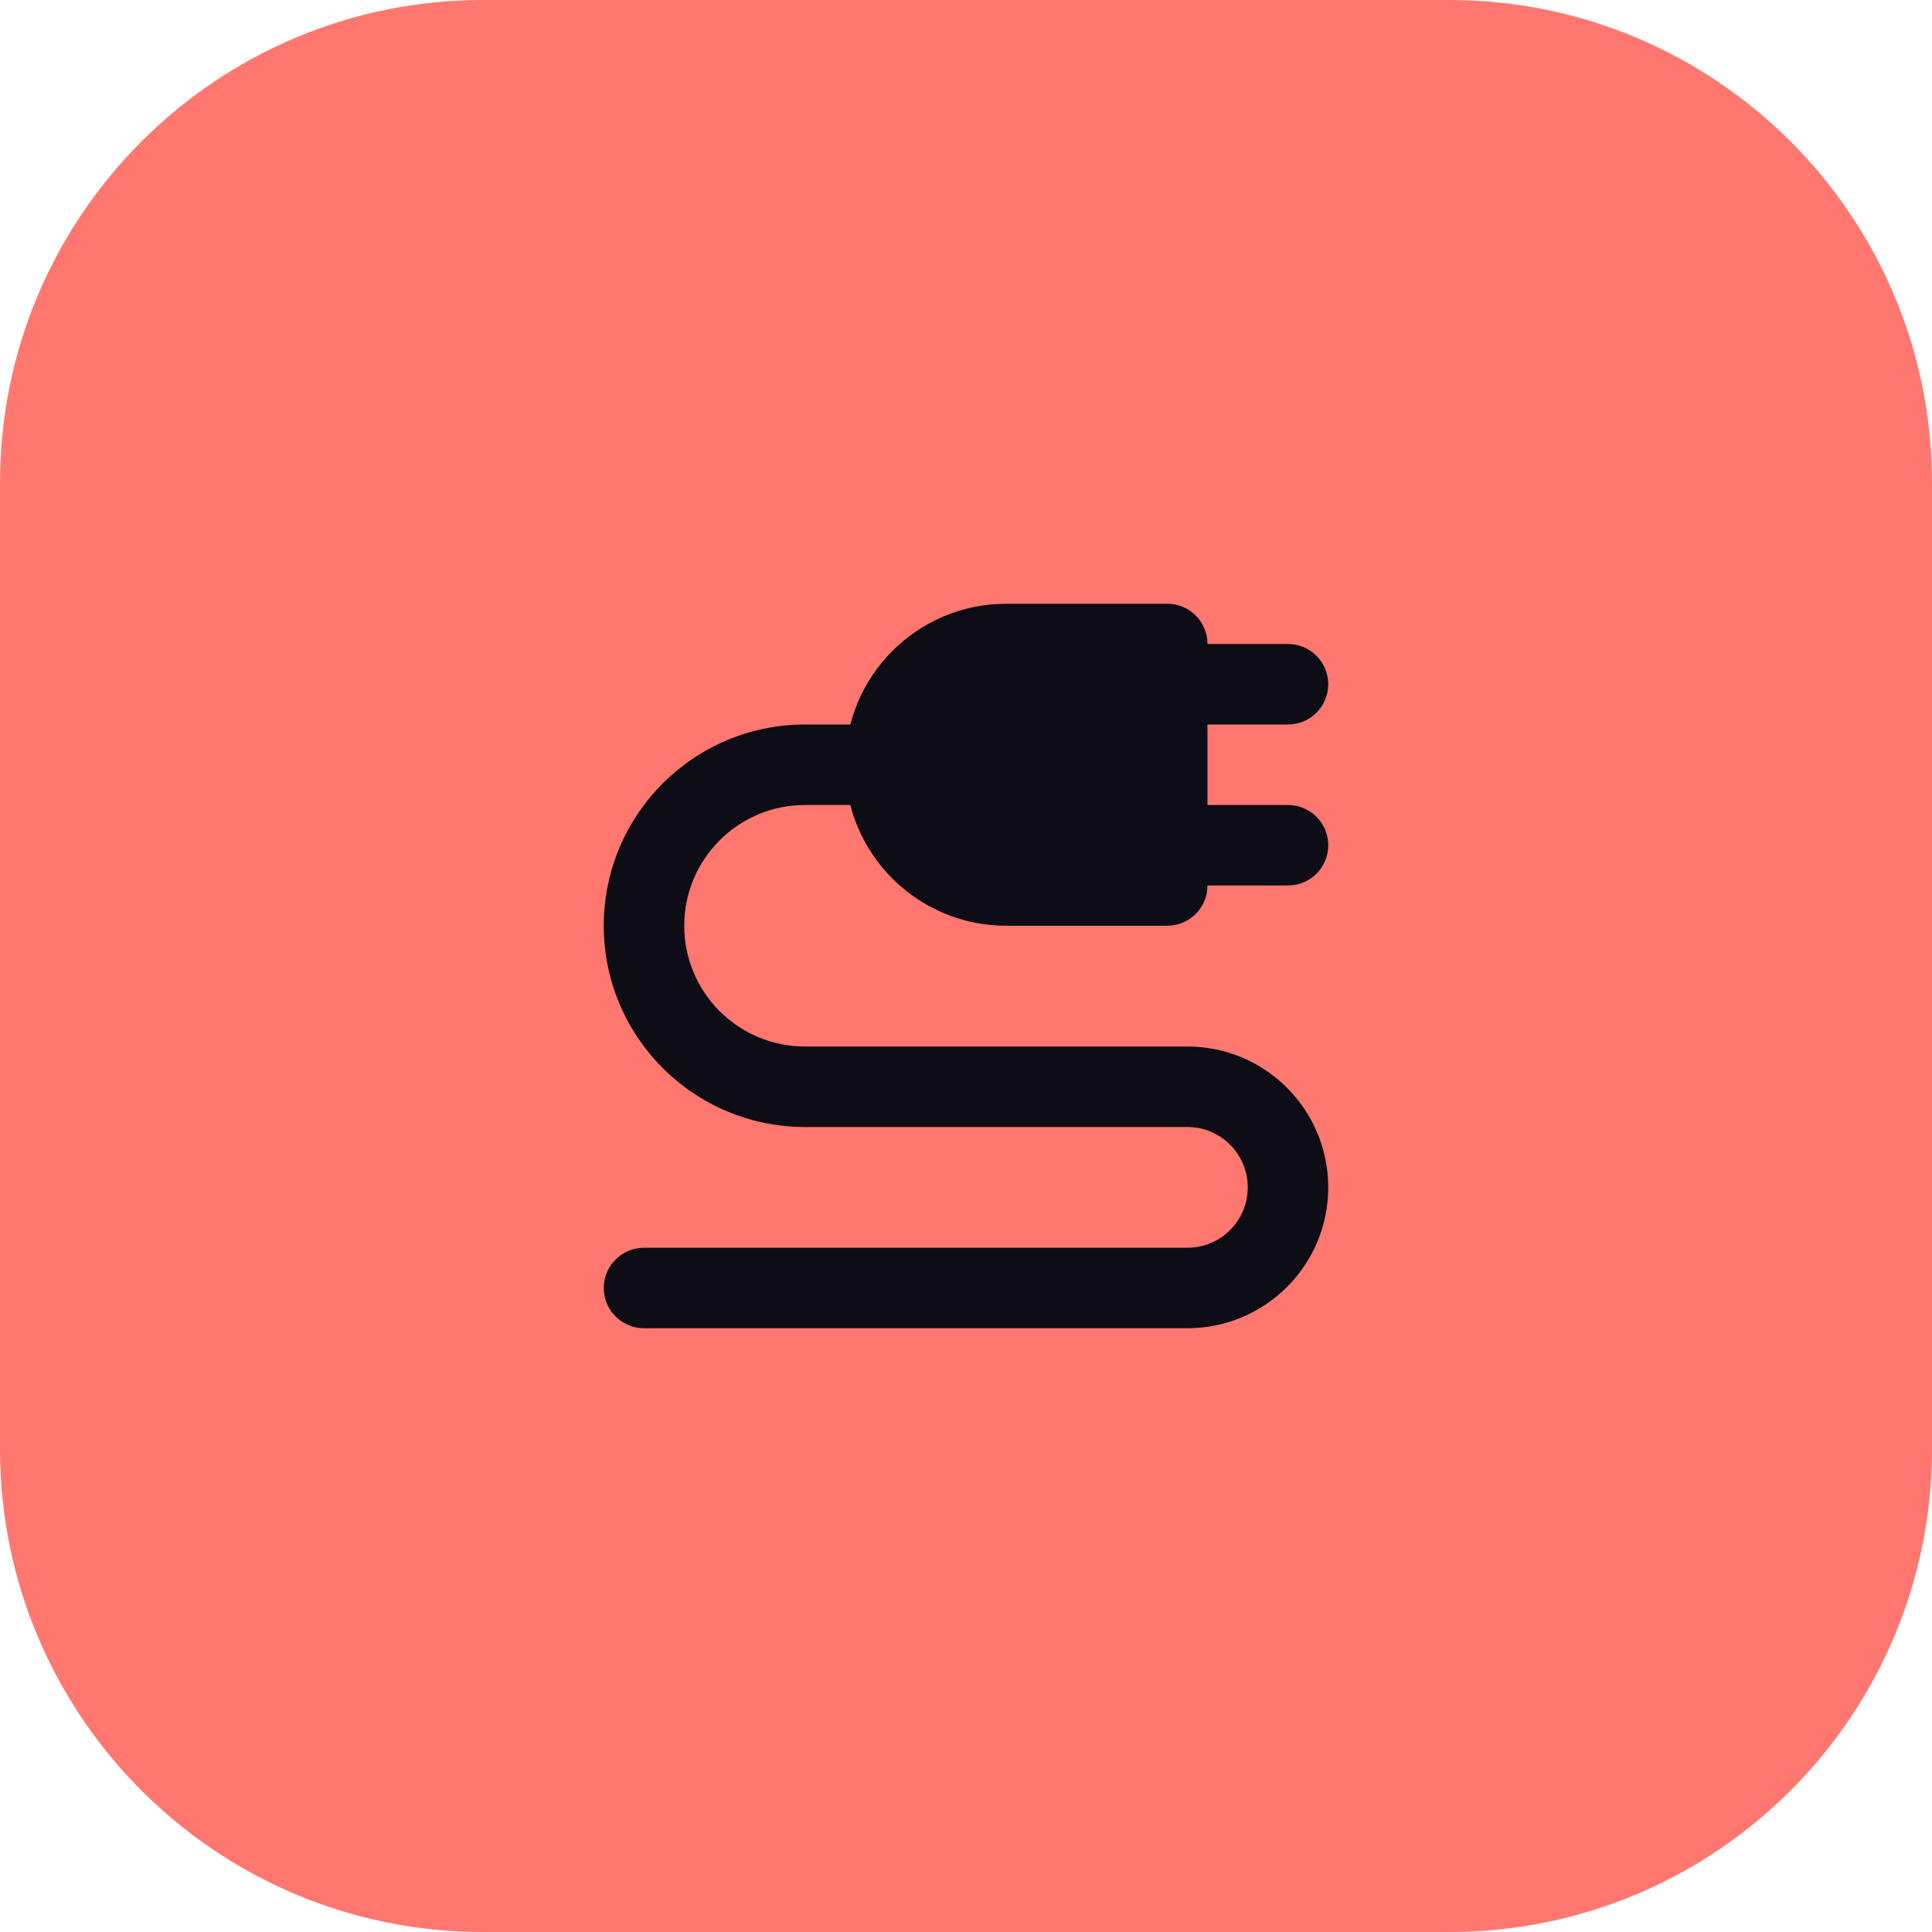
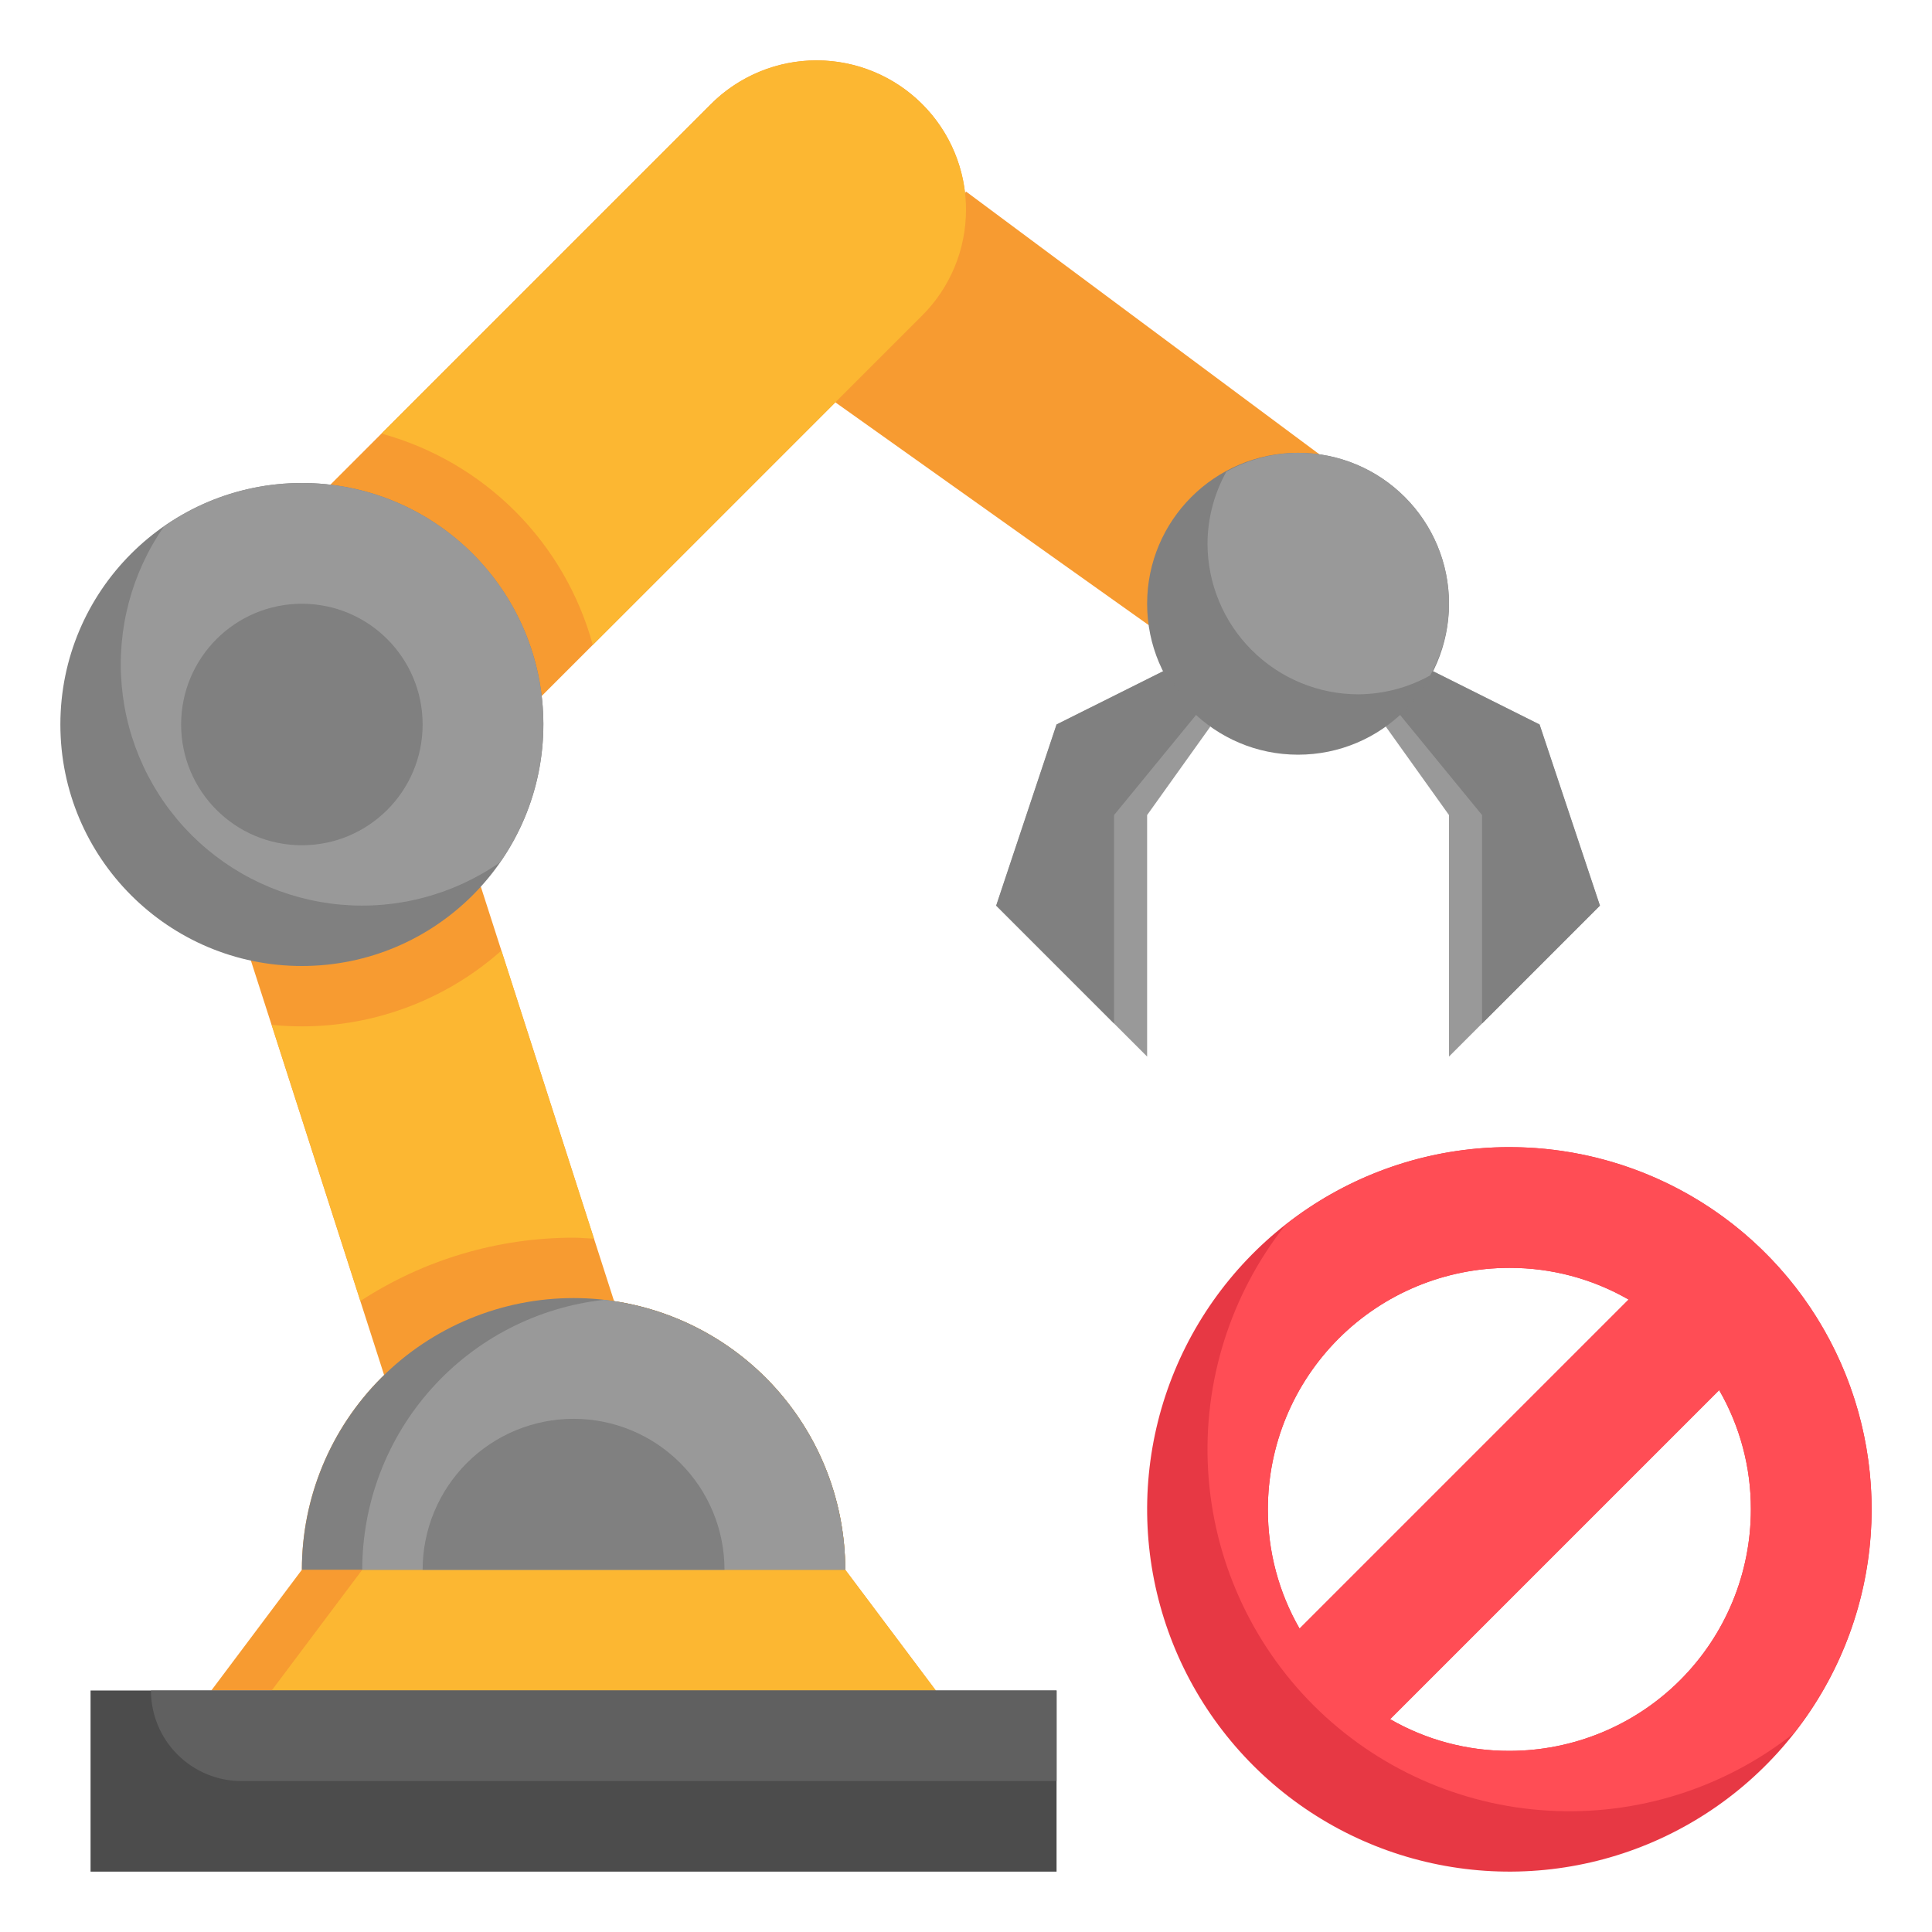
- <svg xmlns="http://www.w3.org/2000/svg" width="48" height="48" viewBox="0 0 48 48" fill="none">
-   <rect width="48" height="48" rx="12" fill="#FF776F" />
-   <path fill-rule="evenodd" clip-rule="evenodd" d="M31 29.5C31 28.672 30.328 28 29.5 28H20C17.239 28 15 25.761 15 23C15 20.239 17.239 18 20 18H23V20H20C18.343 20 17 21.343 17 23C17 24.657 18.343 26 20 26H29.5C31.433 26 33 27.567 33 29.5C33 31.433 31.433 33 29.5 33H16C15.448 33 15 32.552 15 32C15 31.448 15.448 31 16 31H29.5C30.328 31 31 30.328 31 29.5Z" fill="#0E0C15" />
-   <path d="M32 16H28V18H32C32.552 18 33 17.552 33 17C33 16.448 32.552 16 32 16Z" fill="#0E0C15" />
-   <path d="M32 20H28V22H32C32.552 22 33 21.552 33 21C33 20.448 32.552 20 32 20Z" fill="#0E0C15" />
-   <path d="M21 19C21 16.791 22.791 15 25 15H29C29.552 15 30 15.448 30 16V22C30 22.552 29.552 23 29 23H25C22.791 23 21 21.209 21 19Z" fill="#0E0C15" />
+ <svg xmlns="http://www.w3.org/2000/svg" width="64" height="64" viewBox="0 0 64 64" fill="none">
+   <path d="M45.905 24.068L48 27V35L53 30L51 24L47.471 22.236" fill="#999999" />
+   <path d="M47.471 22.236L51 24L53 30L49.095 33.905V27L46.308 23.597L47.471 22.236Z" fill="#808080" />
+   <path d="M40.095 24.068L38 27V35L33 30L35 24L38.529 22.236" fill="#999999" />
+   <path d="M32 6.344L43.707 15.05L38.051 20.707L27.672 13.328L32 6.344Z" fill="#F79B31" />
+   <path d="M17.944 23.056L30.55 10.45C31.01 9.99 31.374 9.445 31.623 8.844C31.872 8.244 32 7.6 32 6.95V6.95C32 5.637 31.479 4.378 30.55 3.45C29.622 2.522 28.363 2 27.05 2V2C26.4 2 25.756 2.128 25.156 2.377C24.555 2.626 24.009 2.99 23.55 3.45L10.944 16.056L17.944 23.056Z" fill="#F79B31" />
+   <path d="M15.928 29.371L8.311 31.819L12.724 45.549L20.342 43.101L15.928 29.371Z" fill="#F79B31" />
+   <path d="M10 32C14.418 32 18 28.418 18 24C18 19.582 14.418 16 10 16C5.582 16 2 19.582 2 24C2 28.418 5.582 32 10 32Z" fill="#808080" />
+   <path d="M10 16C8.367 15.999 6.773 16.5 5.435 17.435C4.363 18.975 3.866 20.842 4.032 22.711C4.197 24.58 5.015 26.331 6.342 27.658C7.669 28.985 9.42 29.802 11.289 29.968C13.158 30.134 15.025 29.637 16.565 28.565C17.4 27.366 17.891 25.961 17.984 24.502C18.076 23.044 17.768 21.588 17.091 20.293C16.414 18.997 15.395 17.912 14.145 17.156C12.895 16.399 11.461 15.999 10 16V16Z" fill="#999999" />
+   <path d="M7 56L10 52C10 49.613 10.948 47.324 12.636 45.636C14.324 43.948 16.613 43 19 43V43C21.387 43 23.676 43.948 25.364 45.636C27.052 47.324 28 49.613 28 52V52L31 56" fill="#F79B31" />
+   <path d="M20 43.059C17.8 43.305 15.769 44.353 14.293 46.002C12.817 47.651 12.001 49.787 12 52L9 56H31L28 52C27.999 49.787 27.183 47.651 25.707 46.002C24.231 44.353 22.2 43.305 20 43.059V43.059Z" fill="#FCB732" />
+   <path d="M19 43C16.613 43 14.324 43.948 12.636 45.636C10.948 47.324 10 49.613 10 52H28C28 49.613 27.052 47.324 25.364 45.636C23.676 43.948 21.387 43 19 43V43Z" fill="#808080" />
+   <path d="M20 43.059C17.8 43.305 15.769 44.353 14.293 46.002C12.817 47.651 12.001 49.787 12 52H28C27.999 49.787 27.183 47.651 25.707 46.002C24.231 44.353 22.2 43.305 20 43.059V43.059Z" fill="#999999" />
+   <path d="M35 56H3V62H35V56Z" fill="#4C4C4C" />
+   <path d="M10 28C12.209 28 14 26.209 14 24C14 21.791 12.209 20 10 20C7.791 20 6 21.791 6 24C6 26.209 7.791 28 10 28Z" fill="#808080" />
+   <path d="M43 25C45.761 25 48 22.761 48 20C48 17.239 45.761 15 43 15C40.239 15 38 17.239 38 20C38 22.761 40.239 25 43 25Z" fill="#808080" />
+   <path d="M24 52C24 50.674 23.473 49.402 22.535 48.465C21.598 47.527 20.326 47 19 47C17.674 47 16.402 47.527 15.464 48.465C14.527 49.402 14 50.674 14 52" fill="#808080" />
+   <path d="M50 38C47.627 38 45.307 38.704 43.333 40.022C41.36 41.341 39.822 43.215 38.913 45.408C38.005 47.6 37.768 50.013 38.231 52.341C38.694 54.669 39.837 56.807 41.515 58.485C43.193 60.163 45.331 61.306 47.659 61.769C49.987 62.232 52.4 61.995 54.592 61.087C56.785 60.178 58.659 58.64 59.978 56.667C61.296 54.694 62 52.373 62 50C62 46.817 60.736 43.765 58.485 41.515C56.235 39.264 53.183 38 50 38V38ZM42 50C42 47.878 42.843 45.843 44.343 44.343C45.843 42.843 47.878 42 50 42C51.386 41.996 52.749 42.358 53.95 43.05L43.05 53.95C42.358 52.749 41.996 51.386 42 50ZM50 58C48.614 58.004 47.251 57.642 46.05 56.95L56.95 46.05C57.642 47.251 58.004 48.614 58 50C58 52.122 57.157 54.157 55.657 55.657C54.157 57.157 52.122 58 50 58Z" fill="#E73844" />
+   <path d="M8 59H35V56H5C5 56.796 5.316 57.559 5.879 58.121C6.441 58.684 7.204 59 8 59V59Z" fill="#606060" />
+   <path d="M19.677 41.034L16.61 31.49C14.788 33.107 12.436 34 10 34C9.661 34 9.326 33.982 9 33.949L11.94 43.096C14.04 41.728 16.493 40.999 19 41C19.229 41 19.451 41.023 19.677 41.034Z" fill="#FCB732" />
+   <path d="M32 6.95C32 5.971 31.71 5.014 31.166 4.2C30.622 3.386 29.849 2.752 28.944 2.377C28.04 2.003 27.045 1.904 26.084 2.095C25.124 2.286 24.242 2.758 23.55 3.45L12.637 14.363C14.311 14.822 15.837 15.709 17.064 16.936C18.291 18.163 19.178 19.689 19.637 21.363L30.55 10.45C31.01 9.99 31.374 9.445 31.623 8.844C31.872 8.244 32 7.6 32 6.95V6.95Z" fill="#FCB732" />
+   <path d="M43 15C42.168 15.005 41.352 15.22 40.625 15.625C40.221 16.352 40.005 17.168 40 18C40 18.657 40.129 19.307 40.381 19.913C40.632 20.52 41 21.071 41.465 21.535C42.402 22.473 43.674 23 45 23C45.832 22.994 46.648 22.779 47.375 22.375C47.779 21.648 47.995 20.832 48 20C48 19.343 47.871 18.693 47.619 18.087C47.368 17.48 47 16.929 46.535 16.465C46.071 16 45.52 15.632 44.913 15.381C44.307 15.129 43.657 15 43 15Z" fill="#999999" />
+   <path d="M38.529 22.236L35 24L33 30L36.905 33.905V27L39.692 23.597L38.529 22.236Z" fill="#808080" />
+   <path d="M50 38C47.308 37.998 44.694 38.907 42.583 40.577C40.761 42.882 39.849 45.776 40.02 48.709C40.191 51.643 41.434 54.411 43.511 56.489C45.589 58.566 48.357 59.809 51.291 59.98C54.224 60.151 57.118 59.239 59.423 57.417C60.818 55.649 61.687 53.523 61.93 51.284C62.173 49.044 61.781 46.782 60.797 44.755C59.814 42.729 58.279 41.02 56.37 39.825C54.46 38.631 52.252 37.998 50 38ZM43.05 53.95C42.358 52.749 41.996 51.386 42 50C42 47.878 42.843 45.843 44.343 44.343C45.843 42.843 47.878 42 50 42C51.386 41.996 52.749 42.358 53.95 43.05L43.05 53.95ZM50 58C48.614 58.004 47.251 57.642 46.05 56.95L56.95 46.05C57.642 47.251 58.004 48.614 58 50C58 52.122 57.157 54.157 55.657 55.657C54.157 57.157 52.122 58 50 58Z" fill="#FF4D55" />
</svg>
